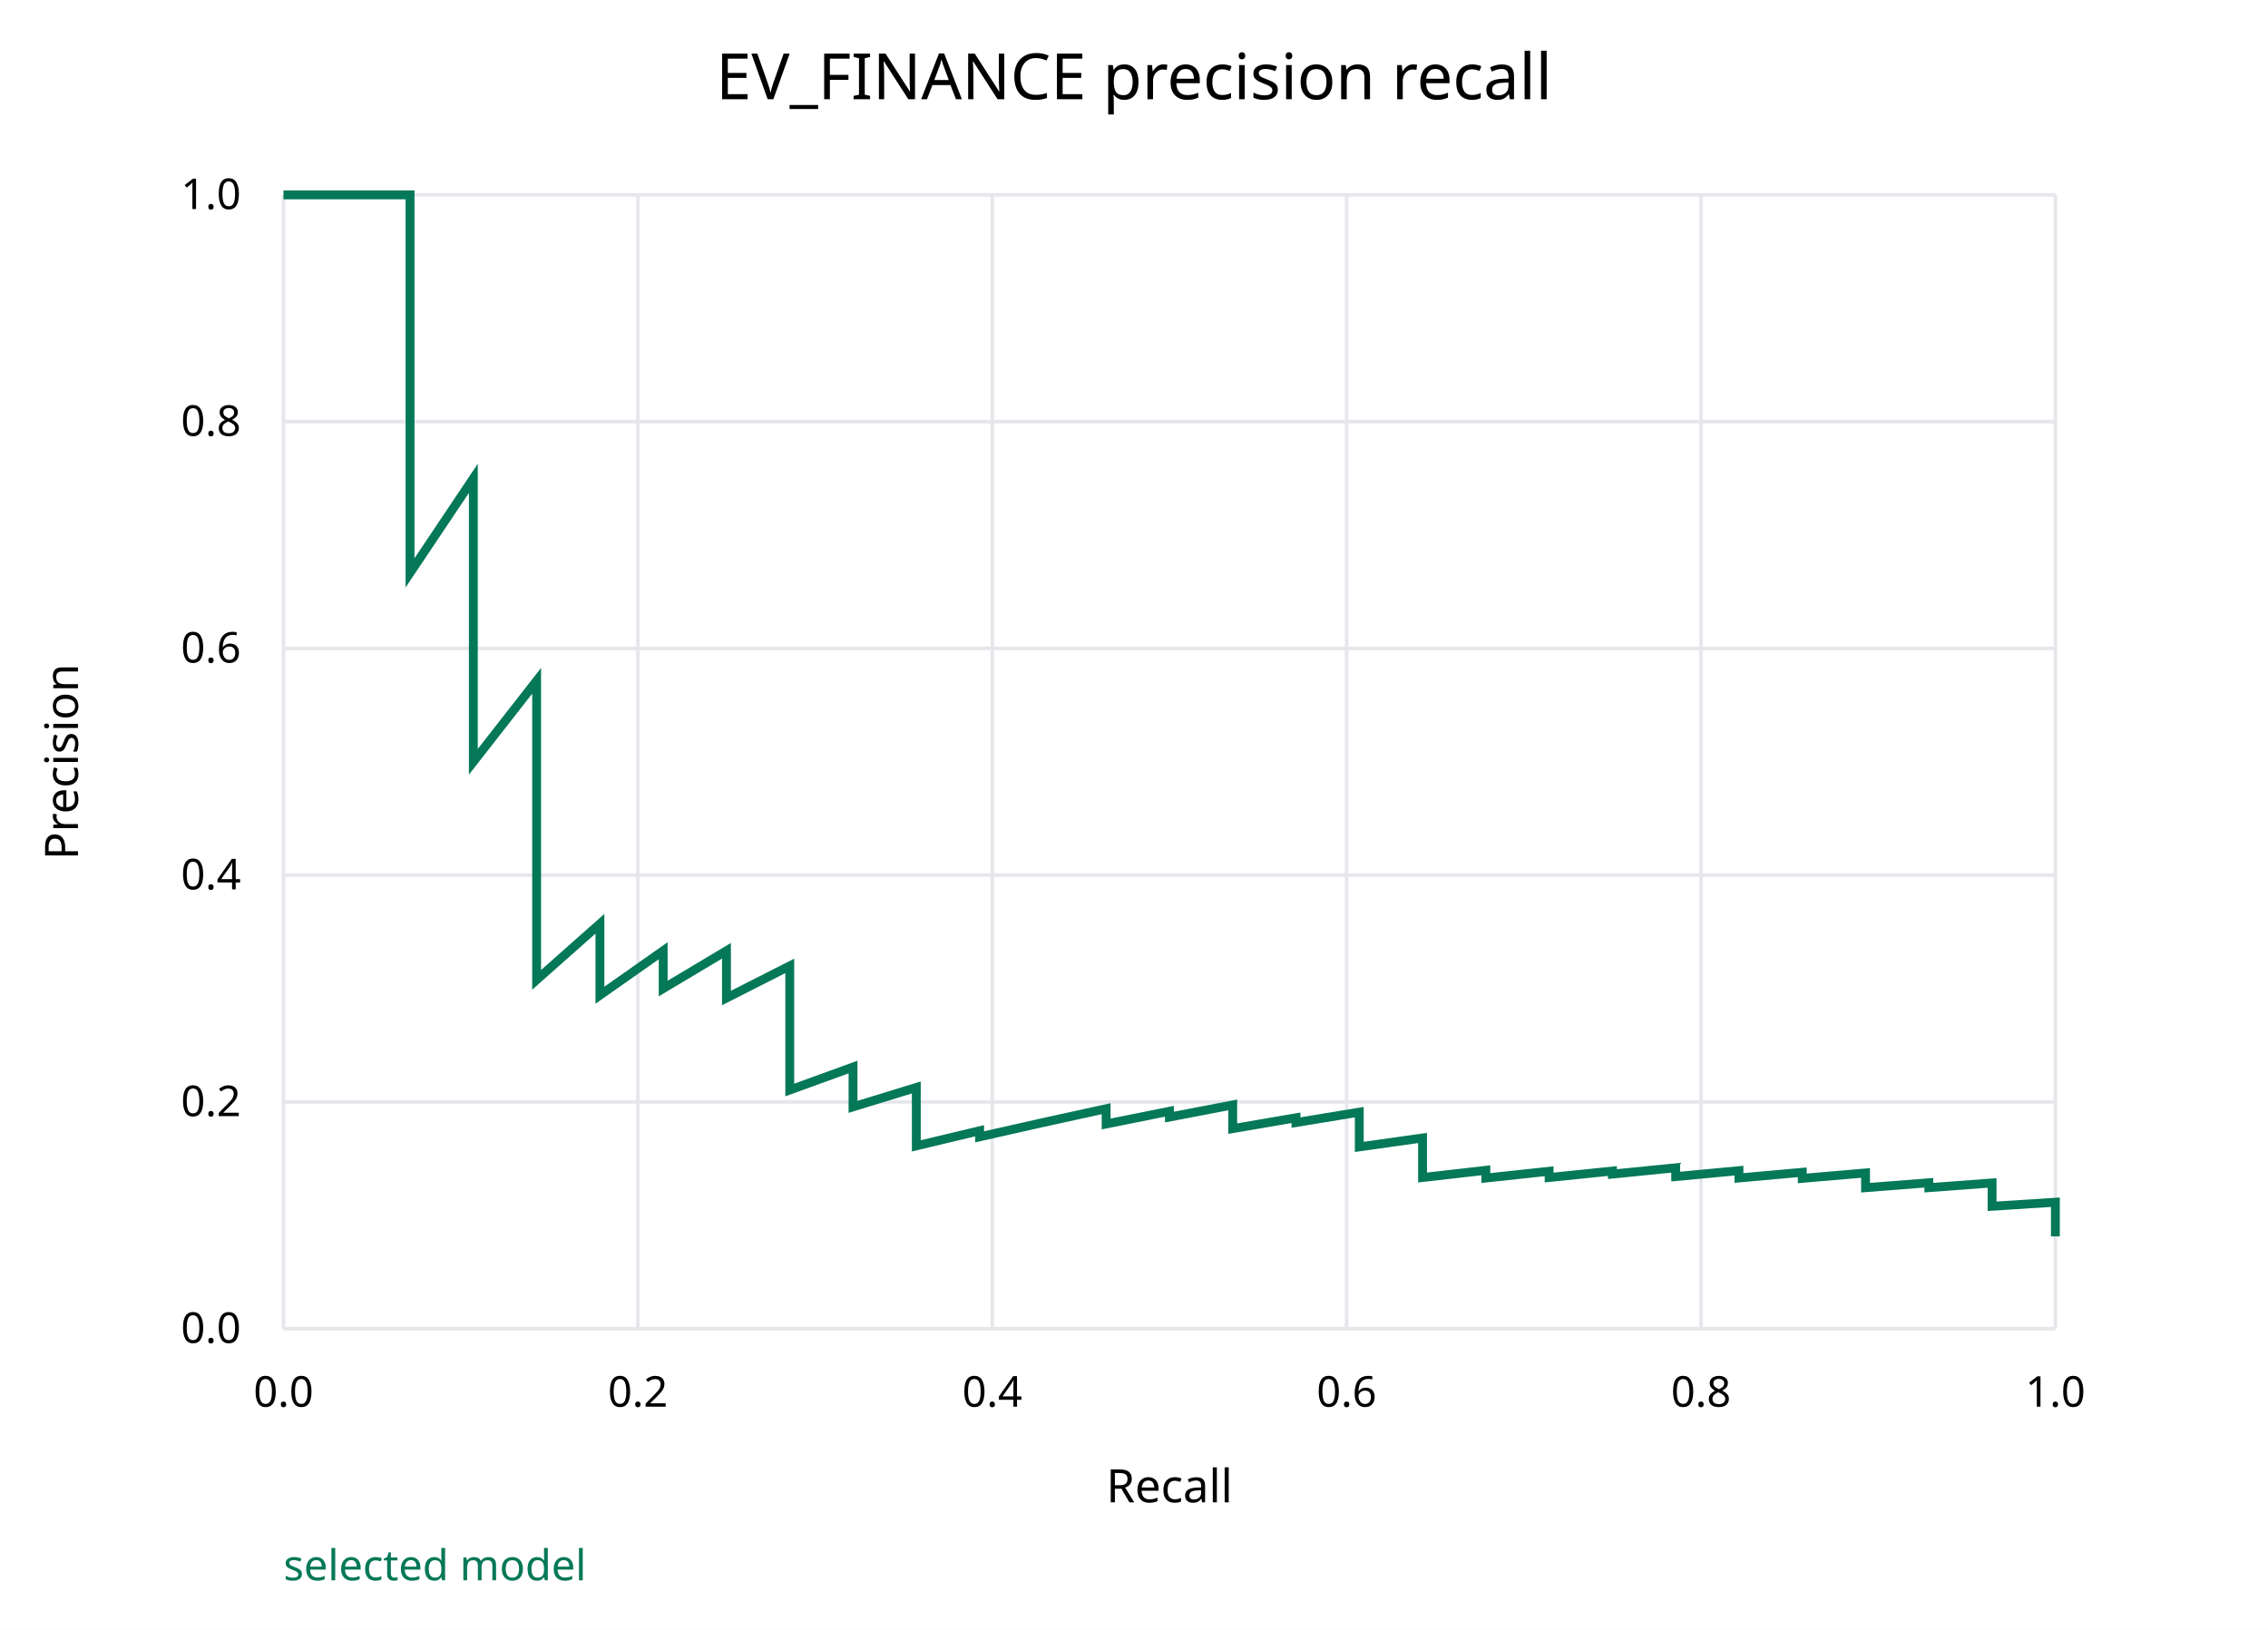
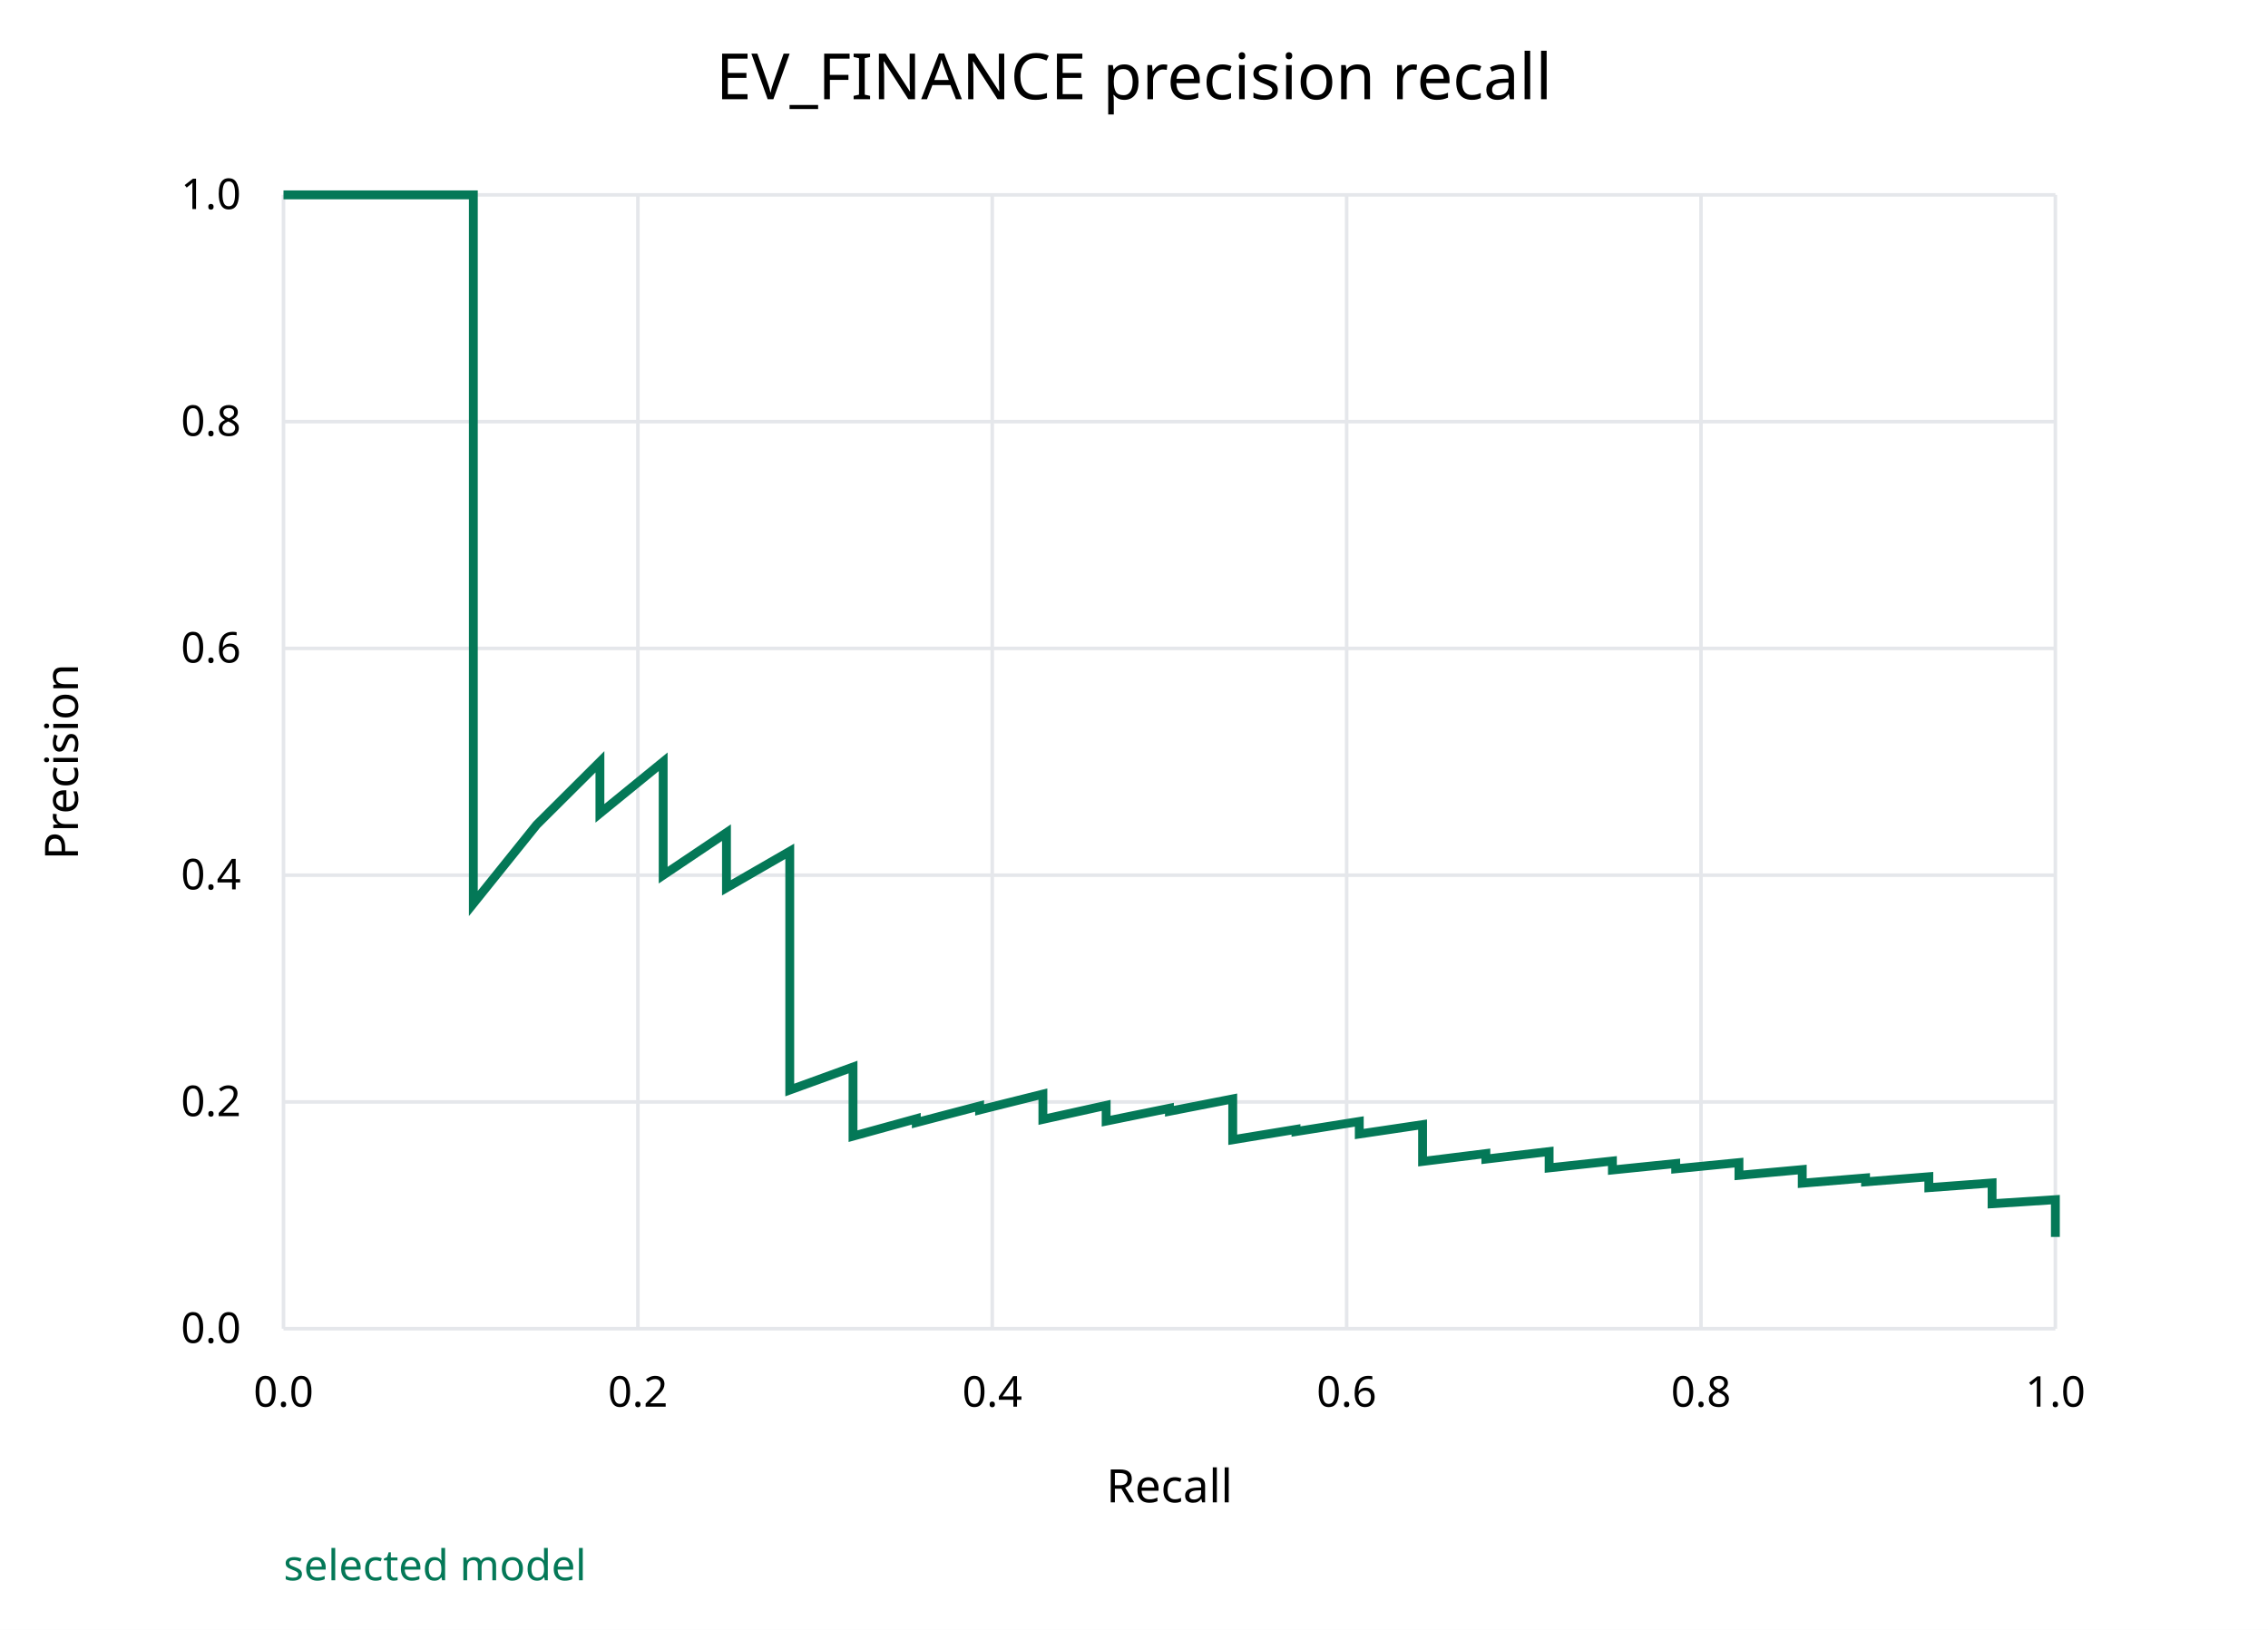
<svg xmlns="http://www.w3.org/2000/svg" width="640" height="460" viewBox="0 0 640 460" role="img" aria-label="EV_FINANCE precision recall">
  <rect width="100%" height="100%" fill="white" />
  <text x="320" y="28" text-anchor="middle" font-family="sans-serif" font-size="18">EV_FINANCE precision recall</text>
  <path d="M 80.0 55 V 375 M 80 375.0 H 580" stroke="#e5e7eb" fill="none" />
  <text x="80.0" y="397" text-anchor="middle" font-family="sans-serif" font-size="12">0.0</text>
  <text x="68" y="379.0" text-anchor="end" font-family="sans-serif" font-size="12">0.0</text>
  <path d="M 180.0 55 V 375 M 80 311.0 H 580" stroke="#e5e7eb" fill="none" />
  <text x="180.0" y="397" text-anchor="middle" font-family="sans-serif" font-size="12">0.2</text>
  <text x="68" y="315.0" text-anchor="end" font-family="sans-serif" font-size="12">0.2</text>
  <path d="M 280.0 55 V 375 M 80 247.0 H 580" stroke="#e5e7eb" fill="none" />
  <text x="280.0" y="397" text-anchor="middle" font-family="sans-serif" font-size="12">0.4</text>
  <text x="68" y="251.0" text-anchor="end" font-family="sans-serif" font-size="12">0.4</text>
  <path d="M 380.0 55 V 375 M 80 183.0 H 580" stroke="#e5e7eb" fill="none" />
  <text x="380.0" y="397" text-anchor="middle" font-family="sans-serif" font-size="12">0.6</text>
  <text x="68" y="187.0" text-anchor="end" font-family="sans-serif" font-size="12">0.6</text>
  <path d="M 480.0 55 V 375 M 80 119 H 580" stroke="#e5e7eb" fill="none" />
  <text x="480.0" y="397" text-anchor="middle" font-family="sans-serif" font-size="12">0.8</text>
  <text x="68" y="123" text-anchor="end" font-family="sans-serif" font-size="12">0.8</text>
  <path d="M 580.0 55 V 375 M 80 55.0 H 580" stroke="#e5e7eb" fill="none" />
  <text x="580.0" y="397" text-anchor="middle" font-family="sans-serif" font-size="12">1.0</text>
  <text x="68" y="59.0" text-anchor="end" font-family="sans-serif" font-size="12">1.0</text>
-   <polyline points="580.00,348.95 580.00,348.88 580.00,348.80 580.00,348.72 580.00,348.65 580.00,348.57 580.00,348.49 580.00,348.41 580.00,348.33 580.00,348.25 580.00,348.17 580.00,348.09 580.00,348.01 580.00,347.93 580.00,347.85 580.00,347.77 580.00,347.68 580.00,347.60 580.00,347.52 580.00,347.43 580.00,347.35 580.00,347.26 580.00,347.17 580.00,347.09 580.00,347.00 580.00,346.91 580.00,346.82 580.00,346.74 580.00,346.65 580.00,346.56 580.00,346.46 580.00,346.37 580.00,346.28 580.00,346.19 580.00,346.10 580.00,346.00 580.00,345.91 580.00,345.81 580.00,345.72 580.00,345.62 580.00,345.53 580.00,345.43 580.00,345.33 580.00,345.23 580.00,345.13 580.00,345.03 580.00,344.93 580.00,344.83 580.00,344.73 580.00,344.63 580.00,344.52 580.00,344.42 580.00,344.32 580.00,344.21 580.00,344.10 580.00,344.00 580.00,343.89 580.00,343.78 580.00,343.67 580.00,343.56 580.00,343.45 580.00,343.34 580.00,343.23 580.00,343.11 580.00,343.00 580.00,342.89 580.00,342.77 580.00,342.65 580.00,342.54 580.00,342.42 580.00,342.30 580.00,342.18 580.00,342.06 580.00,341.94 580.00,341.81 580.00,341.69 580.00,341.57 580.00,341.44 580.00,341.32 580.00,341.19 580.00,341.06 580.00,340.93 580.00,340.80 580.00,340.67 580.00,340.54 580.00,340.41 580.00,340.27 580.00,340.14 580.00,340.00 580.00,339.86 580.00,339.72 580.00,339.58 580.00,339.44 580.00,339.30 562.14,340.44 562.14,340.30 562.14,340.16 562.14,340.02 562.14,339.88 562.14,339.73 562.14,339.59 562.14,339.44 562.14,339.30 562.14,339.15 562.14,339.00 562.14,338.85 562.14,338.70 562.14,338.54 562.14,338.39 562.14,338.23 562.14,338.08 562.14,337.92 562.14,337.76 562.14,337.60 562.14,337.43 562.14,337.27 562.14,337.11 562.14,336.94 562.14,336.77 562.14,336.60 562.14,336.43 562.14,336.26 562.14,336.08 562.14,335.90 562.14,335.73 562.14,335.55 562.14,335.37 562.14,335.18 562.14,335.00 562.14,334.81 562.14,334.63 562.14,334.44 562.14,334.25 562.14,334.05 562.14,333.86 544.29,335.19 544.29,335.00 544.29,334.81 544.29,334.61 544.29,334.41 544.29,334.22 544.29,334.01 544.29,333.81 526.43,335.20 526.43,335.00 526.43,334.80 526.43,334.60 526.43,334.39 526.43,334.18 526.43,333.97 526.43,333.76 526.43,333.55 526.43,333.33 526.43,333.12 526.43,332.89 526.43,332.67 526.43,332.45 526.43,332.22 526.43,331.99 526.43,331.76 526.43,331.52 526.43,331.28 526.43,331.04 508.57,332.57 508.57,332.33 508.57,332.09 508.57,331.85 508.57,331.61 508.57,331.36 508.57,331.11 508.57,330.86 490.71,332.46 490.71,332.21 490.71,331.96 490.71,331.71 490.71,331.45 490.71,331.19 490.71,330.93 490.71,330.66 490.71,330.39 472.86,332.07 472.86,331.81 472.86,331.54 472.86,331.27 472.86,331.00 472.86,330.72 472.86,330.44 472.86,330.16 472.86,329.87 472.86,329.58 455.00,331.36 455.00,331.08 455.00,330.79 455.00,330.50 437.14,332.33 437.14,332.05 437.14,331.76 437.14,331.46 437.14,331.16 437.14,330.86 437.14,330.56 419.29,332.48 419.29,332.18 419.29,331.88 419.29,331.57 419.29,331.26 419.29,330.94 419.29,330.62 419.29,330.29 401.43,332.33 401.43,332.01 401.43,331.69 401.43,331.36 401.43,331.03 401.43,330.69 401.43,330.35 401.43,330.00 401.43,329.65 401.43,329.29 401.43,328.92 401.43,328.55 401.43,328.17 401.43,327.79 401.43,327.40 401.43,327.00 401.43,326.60 401.43,326.19 401.43,325.77 401.43,325.34 401.43,324.91 401.43,324.47 401.43,324.03 401.43,323.57 401.43,323.11 401.43,322.64 401.43,322.16 401.43,321.67 401.43,321.17 383.57,323.68 383.57,323.19 383.57,322.69 383.57,322.18 383.57,321.67 383.57,321.14 383.57,320.60 383.57,320.05 383.57,319.49 383.57,318.92 383.57,318.33 383.57,317.74 383.57,317.13 383.57,316.51 383.57,315.87 383.57,315.22 383.57,314.56 383.57,313.88 365.71,316.82 365.71,316.15 365.71,315.47 347.86,318.53 347.86,317.86 347.86,317.17 347.86,316.46 347.86,315.74 347.86,315.00 347.86,314.24 347.86,313.46 347.86,312.66 347.86,311.84 330.00,315.27 330.00,314.46 330.00,313.63 312.14,317.22 312.14,316.41 312.14,315.57 312.14,314.71 312.14,313.82 312.14,312.91 294.29,316.82 276.43,320.85 276.43,320.00 276.43,319.13 258.57,323.39 258.57,322.54 258.57,321.67 258.57,320.76 258.57,319.83 258.57,318.86 258.57,317.86 258.57,316.82 258.57,315.74 258.57,314.62 258.57,313.46 258.57,312.25 258.57,311.00 258.57,309.69 258.57,308.33 258.57,306.91 240.71,312.39 240.71,311.00 240.71,309.55 240.71,308.02 240.71,306.43 240.71,304.76 240.71,303.00 240.71,301.15 222.86,307.63 222.86,305.81 222.86,303.89 222.86,301.86 222.86,299.71 222.86,297.42 222.86,295.00 222.86,292.42 222.86,289.67 222.86,286.72 222.86,283.57 222.86,280.19 222.86,276.54 222.86,272.60 205.00,281.67 205.00,277.61 205.00,273.18 205.00,268.33 187.14,279.00 187.14,273.95 187.14,268.33 169.29,280.88 169.29,275.00 169.29,268.33 169.29,260.71 151.43,276.54 151.43,268.33 151.43,258.64 151.43,247.00 151.43,232.78 151.43,215.00 151.43,192.14 133.57,215.00 133.57,183.00 133.57,135.00 115.71,161.67 115.71,55.00 97.86,55.00 80.00,55.00" stroke="#047857" stroke-width="2.5" fill="none" />
+   <polyline points="580.00,349.10 580.00,349.03 580.00,348.95 580.00,348.88 580.00,348.80 580.00,348.72 580.00,348.65 580.00,348.57 580.00,348.49 580.00,348.41 580.00,348.33 580.00,348.25 580.00,348.17 580.00,348.09 580.00,348.01 580.00,347.93 580.00,347.85 580.00,347.77 580.00,347.68 580.00,347.60 580.00,347.52 580.00,347.43 580.00,347.35 580.00,347.26 580.00,347.17 580.00,347.09 580.00,347.00 580.00,346.91 580.00,346.82 580.00,346.74 580.00,346.65 580.00,346.56 580.00,346.46 580.00,346.37 580.00,346.28 580.00,346.19 580.00,346.10 580.00,346.00 580.00,345.91 580.00,345.81 580.00,345.72 580.00,345.62 580.00,345.53 580.00,345.43 580.00,345.33 580.00,345.23 580.00,345.13 580.00,345.03 580.00,344.93 580.00,344.83 580.00,344.73 580.00,344.63 580.00,344.52 580.00,344.42 580.00,344.32 580.00,344.21 580.00,344.10 580.00,344.00 580.00,343.89 580.00,343.78 580.00,343.67 580.00,343.56 580.00,343.45 580.00,343.34 580.00,343.23 580.00,343.11 580.00,343.00 580.00,342.89 580.00,342.77 580.00,342.65 580.00,342.54 580.00,342.42 580.00,342.30 580.00,342.18 580.00,342.06 580.00,341.94 580.00,341.81 580.00,341.69 580.00,341.57 580.00,341.44 580.00,341.32 580.00,341.19 580.00,341.06 580.00,340.93 580.00,340.80 580.00,340.67 580.00,340.54 580.00,340.41 580.00,340.27 580.00,340.14 580.00,340.00 580.00,339.86 580.00,339.72 580.00,339.58 580.00,339.44 580.00,339.30 580.00,339.16 580.00,339.02 580.00,338.87 580.00,338.72 580.00,338.58 562.14,339.73 562.14,339.59 562.14,339.44 562.14,339.30 562.14,339.15 562.14,339.00 562.14,338.85 562.14,338.70 562.14,338.54 562.14,338.39 562.14,338.23 562.14,338.08 562.14,337.92 562.14,337.76 562.14,337.60 562.14,337.43 562.14,337.27 562.14,337.11 562.14,336.94 562.14,336.77 562.14,336.60 562.14,336.43 562.14,336.26 562.14,336.08 562.14,335.90 562.14,335.73 562.14,335.55 562.14,335.37 562.14,335.18 562.14,335.00 562.14,334.81 562.14,334.63 562.14,334.44 562.14,334.25 562.14,334.05 562.14,333.86 544.29,335.19 544.29,335.00 544.29,334.81 544.29,334.61 544.29,334.41 544.29,334.22 544.29,334.01 544.29,333.81 544.29,333.61 544.29,333.40 544.29,333.19 544.29,332.98 544.29,332.77 544.29,332.55 544.29,332.33 544.29,332.11 526.43,333.55 526.43,333.33 526.43,333.12 526.43,332.89 526.43,332.67 526.43,332.45 508.57,333.93 508.57,333.71 508.57,333.49 508.57,333.26 508.57,333.03 508.57,332.80 508.57,332.57 508.57,332.33 508.57,332.09 508.57,331.85 508.57,331.61 508.57,331.36 508.57,331.11 508.57,330.86 508.57,330.61 508.57,330.35 508.57,330.09 490.71,331.71 490.71,331.45 490.71,331.19 490.71,330.93 490.71,330.66 490.71,330.39 490.71,330.12 490.71,329.85 490.71,329.57 490.71,329.29 490.71,329.00 490.71,328.71 490.71,328.42 490.71,328.12 472.86,329.87 472.86,329.58 472.86,329.29 472.86,328.99 472.86,328.68 472.86,328.38 455.00,330.20 455.00,329.90 455.00,329.59 455.00,329.29 455.00,328.97 455.00,328.66 455.00,328.33 455.00,328.01 455.00,327.68 437.14,329.61 437.14,329.29 437.14,328.96 437.14,328.62 437.14,328.28 437.14,327.94 437.14,327.59 437.14,327.24 437.14,326.88 437.14,326.52 437.14,326.15 437.14,325.77 437.14,325.39 437.14,325.00 419.29,327.13 419.29,326.75 419.29,326.36 419.29,325.97 419.29,325.57 401.43,327.79 401.43,327.40 401.43,327.00 401.43,326.60 401.43,326.19 401.43,325.77 401.43,325.34 401.43,324.91 401.43,324.47 401.43,324.03 401.43,323.57 401.43,323.11 401.43,322.64 401.43,322.16 401.43,321.67 401.43,321.17 401.43,320.66 401.43,320.14 401.43,319.62 401.43,319.08 401.43,318.53 401.43,317.97 401.43,317.40 383.57,320.05 383.57,319.49 383.57,318.92 383.57,318.33 383.57,317.74 383.57,317.13 383.57,316.51 365.71,319.35 365.71,318.74 347.86,321.67 347.86,321.07 347.86,320.45 347.86,319.83 347.86,319.19 347.86,318.53 347.86,317.86 347.86,317.17 347.86,316.46 347.86,315.74 347.86,315.00 347.86,314.24 347.86,313.46 347.86,312.66 347.86,311.84 347.86,311.00 347.86,310.14 330.00,313.63 330.00,312.78 312.14,316.41 312.14,315.57 312.14,314.71 312.14,313.82 312.14,312.91 312.14,311.97 294.29,315.92 294.29,315.00 294.29,314.05 294.29,313.06 294.29,312.05 294.29,311.00 294.29,309.92 294.29,308.79 276.43,313.25 276.43,312.14 258.57,316.82 258.57,315.74 240.71,320.66 240.71,319.62 240.71,318.53 240.71,317.40 240.71,316.22 240.71,315.00 240.71,313.72 240.71,312.39 240.71,311.00 240.71,309.55 240.71,308.02 240.71,306.43 240.71,304.76 240.71,303.00 240.71,301.15 222.86,307.63 222.86,305.81 222.86,303.89 222.86,301.86 222.86,299.71 222.86,297.42 222.86,295.00 222.86,292.42 222.86,289.67 222.86,286.72 222.86,283.57 222.86,280.19 222.86,276.54 222.86,272.60 222.86,268.33 222.86,263.70 222.86,258.64 222.86,253.10 222.86,247.00 222.86,240.26 205.00,250.56 205.00,243.24 205.00,235.00 187.14,247.00 187.14,237.86 187.14,227.31 187.14,215.00 169.29,229.55 169.29,215.00 151.43,232.78 133.57,255.00 133.57,237.86 133.57,215.00 133.57,183.00 133.57,135.00 133.57,55.00 115.71,55.00 97.86,55.00 80.00,55.00" stroke="#047857" stroke-width="2.5" fill="none" />
  <text x="80" y="446" fill="#047857" font-family="sans-serif" font-size="12">selected model</text>
  <text x="330" y="424" text-anchor="middle" font-family="sans-serif" font-size="13">Recall</text>
  <text transform="translate(22 215) rotate(-90)" text-anchor="middle" font-family="sans-serif" font-size="13">Precision</text>
</svg>
